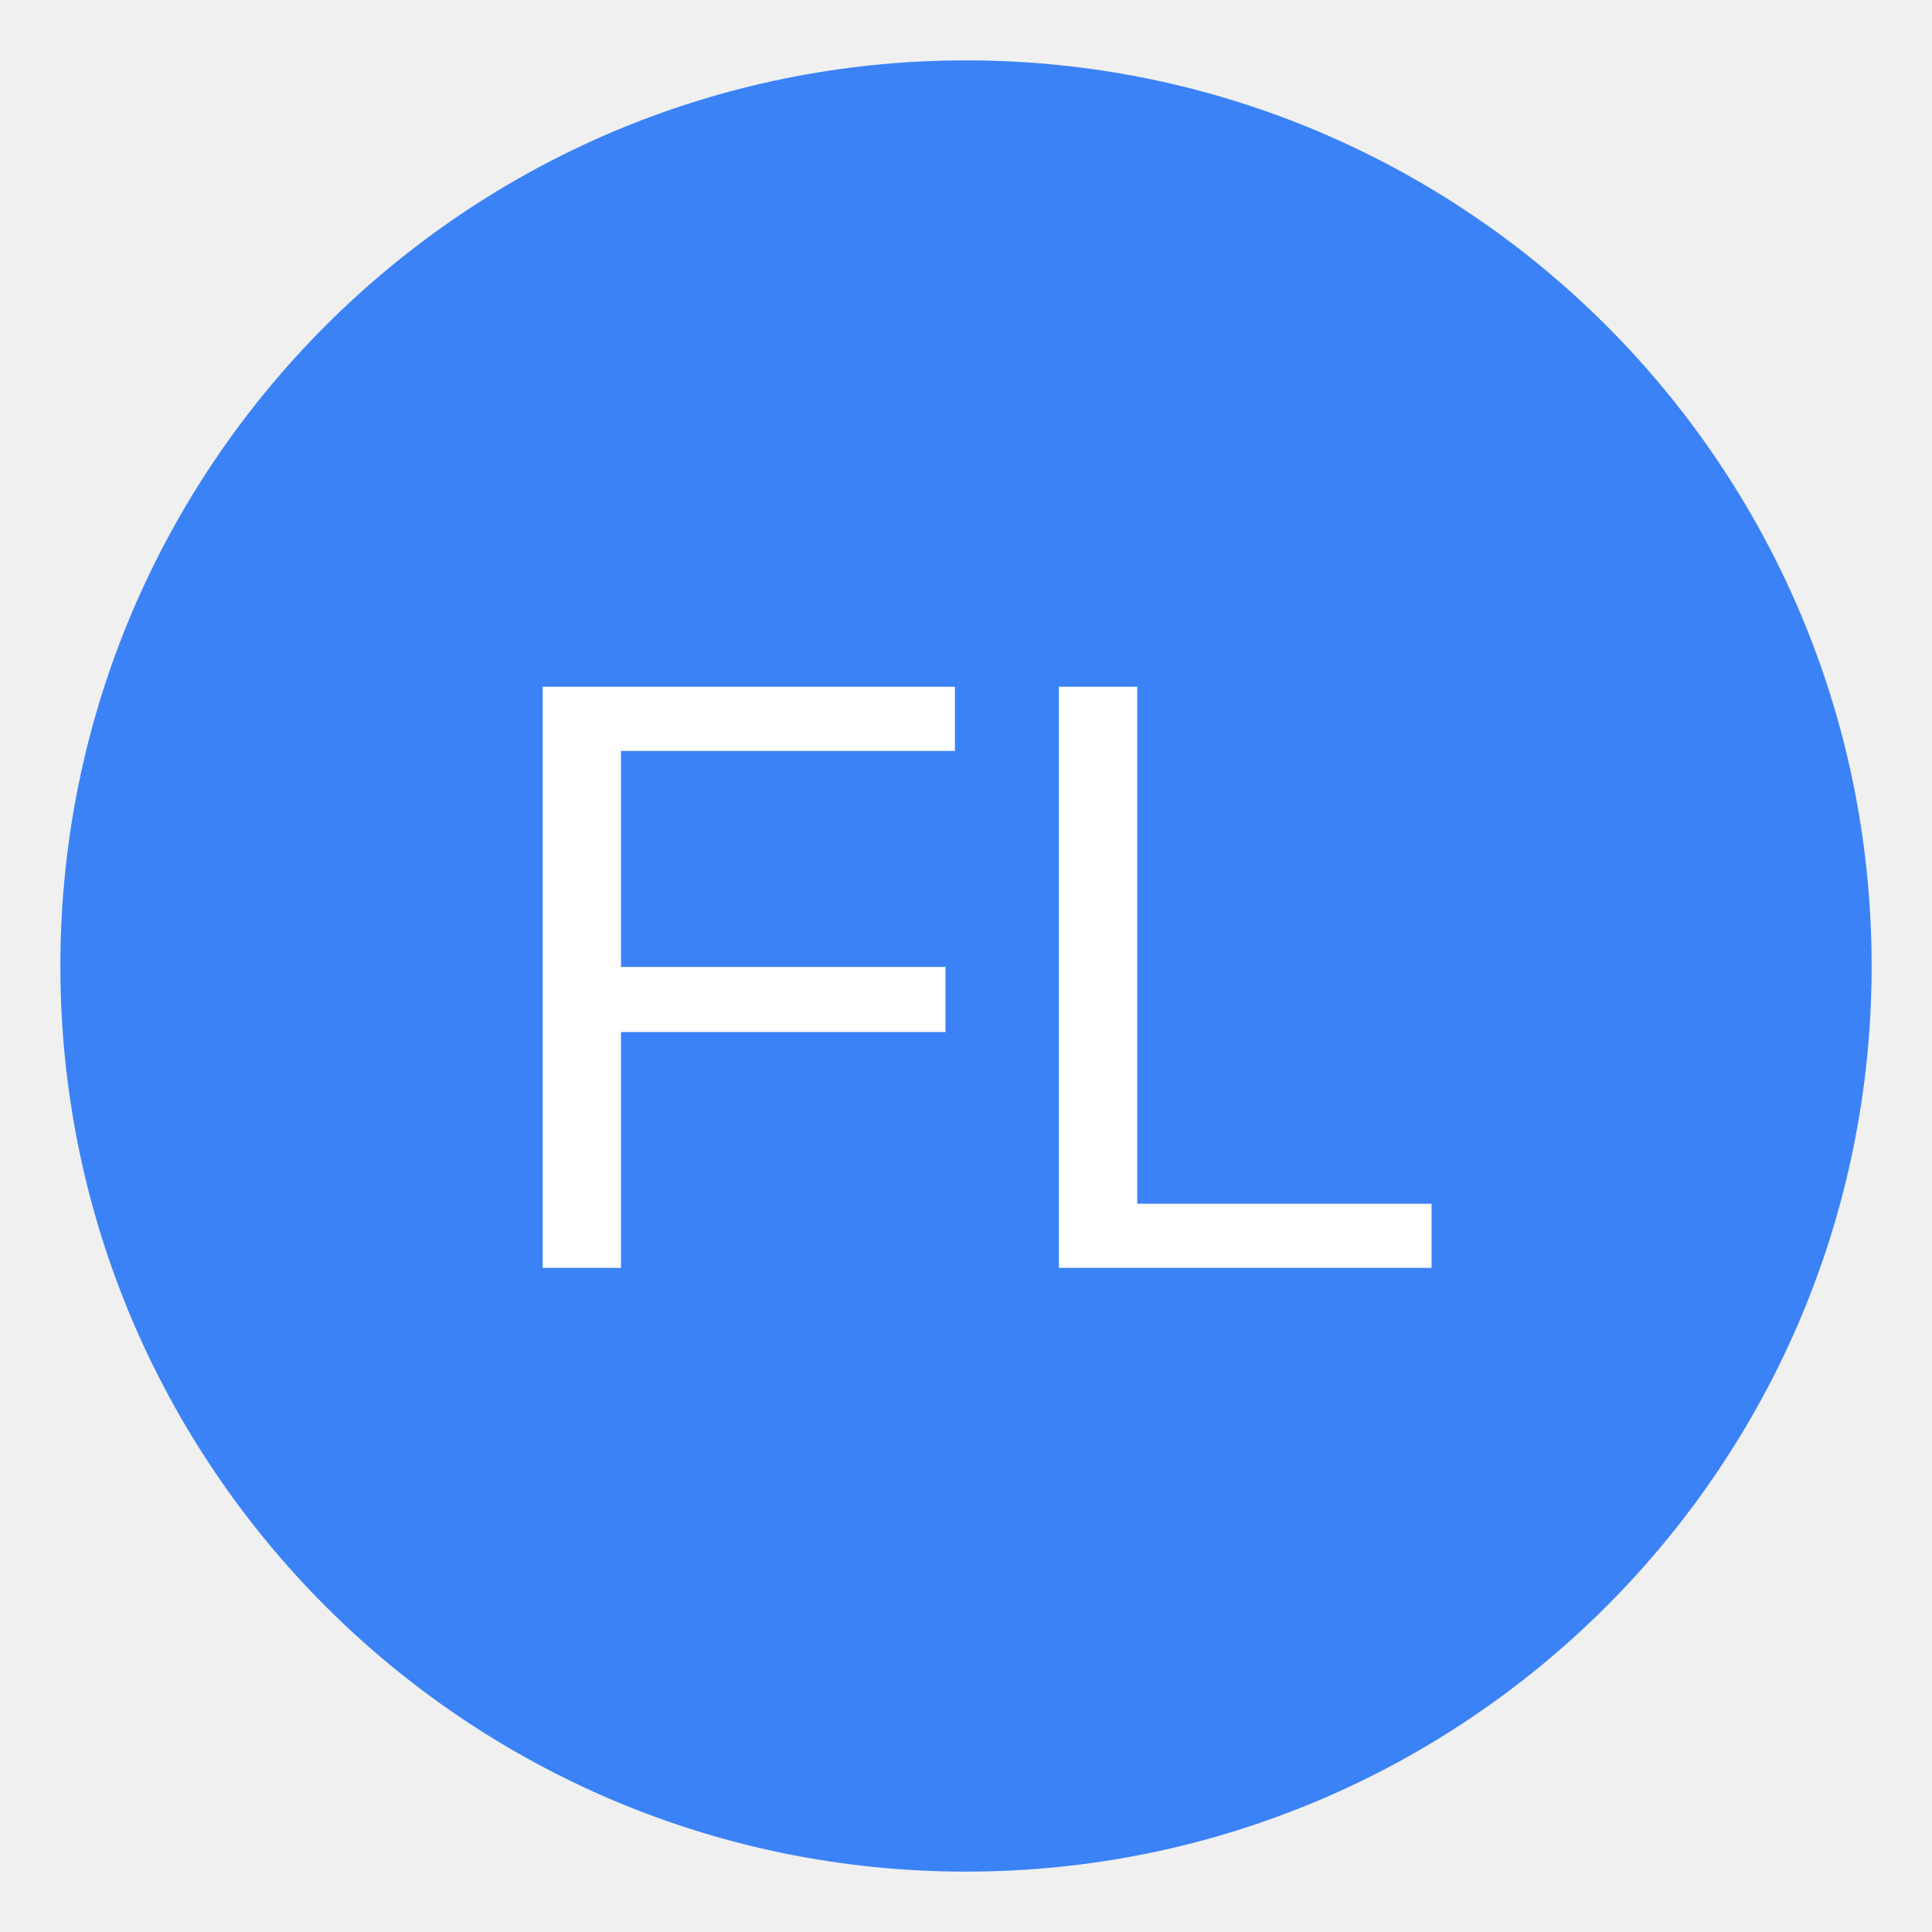
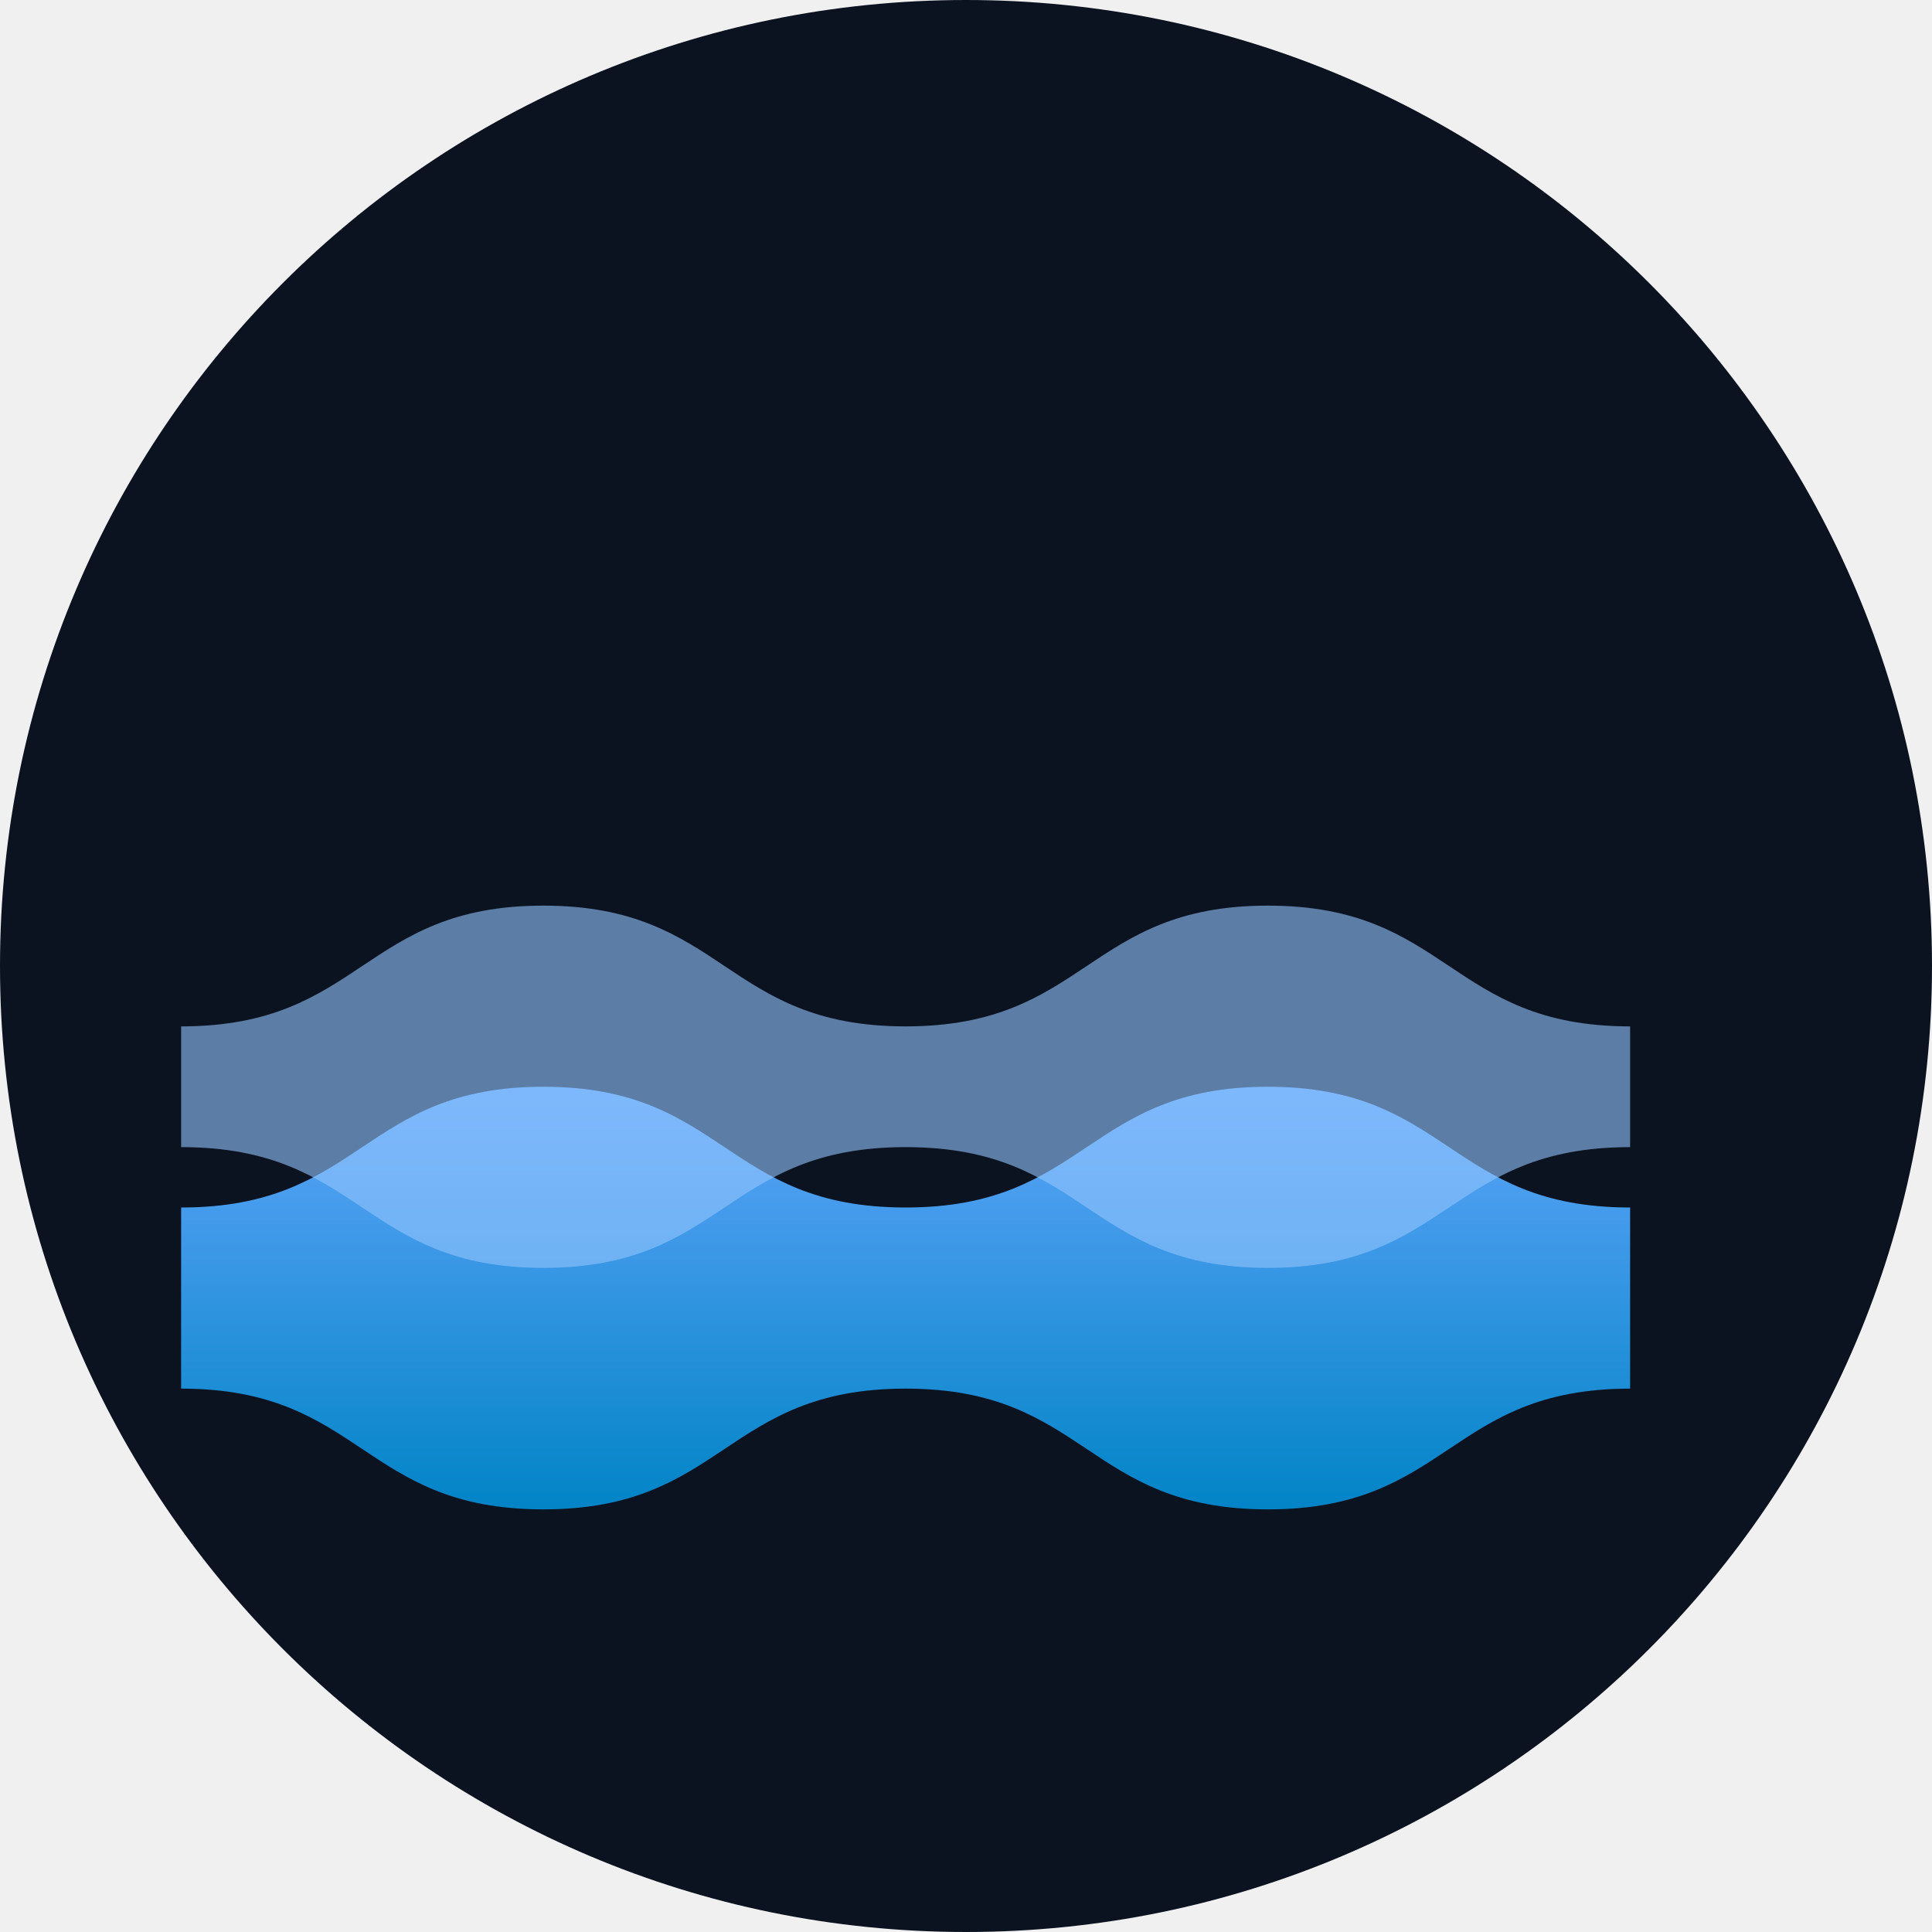
<svg xmlns="http://www.w3.org/2000/svg" width="32" height="32" viewBox="0 0 32 32">
-   <circle cx="16" cy="16" r="15" fill="#3b82f6" />
-   <text x="16" y="21" font-size="14" font-family="Arial, Helvetica, sans-serif" fill="#fff" text-anchor="middle">FL</text>
+   <defs>
+     <linearGradient id="gWater" x1="0" y1="0" x2="0" y2="1">
+       <stop offset="0%" stop-color="#60a5fa" />
+       <stop offset="100%" stop-color="#0284c7" />
+     </linearGradient>
+   </defs>
+   <rect width="32" height="32" rx="16" fill="#0b1220" />
+   <path d="M3 20c3 0 3-2 6-2s3 2 6 2 3-2 6-2 3 2 6 2v3c-3 0-3 2-6 2s-3-2-6-2-3 2-6 2-3-2-6-2z" fill="url(#gWater)" />
+   <path d="M3 17c3 0 3-2 6-2s3 2 6 2 3-2 6-2 3 2 6 2v2c-3 0-3 2-6 2s-3-2-6-2-3 2-6 2-3-2-6-2z" fill="#93c5fd" opacity="0.6" />
</svg>
